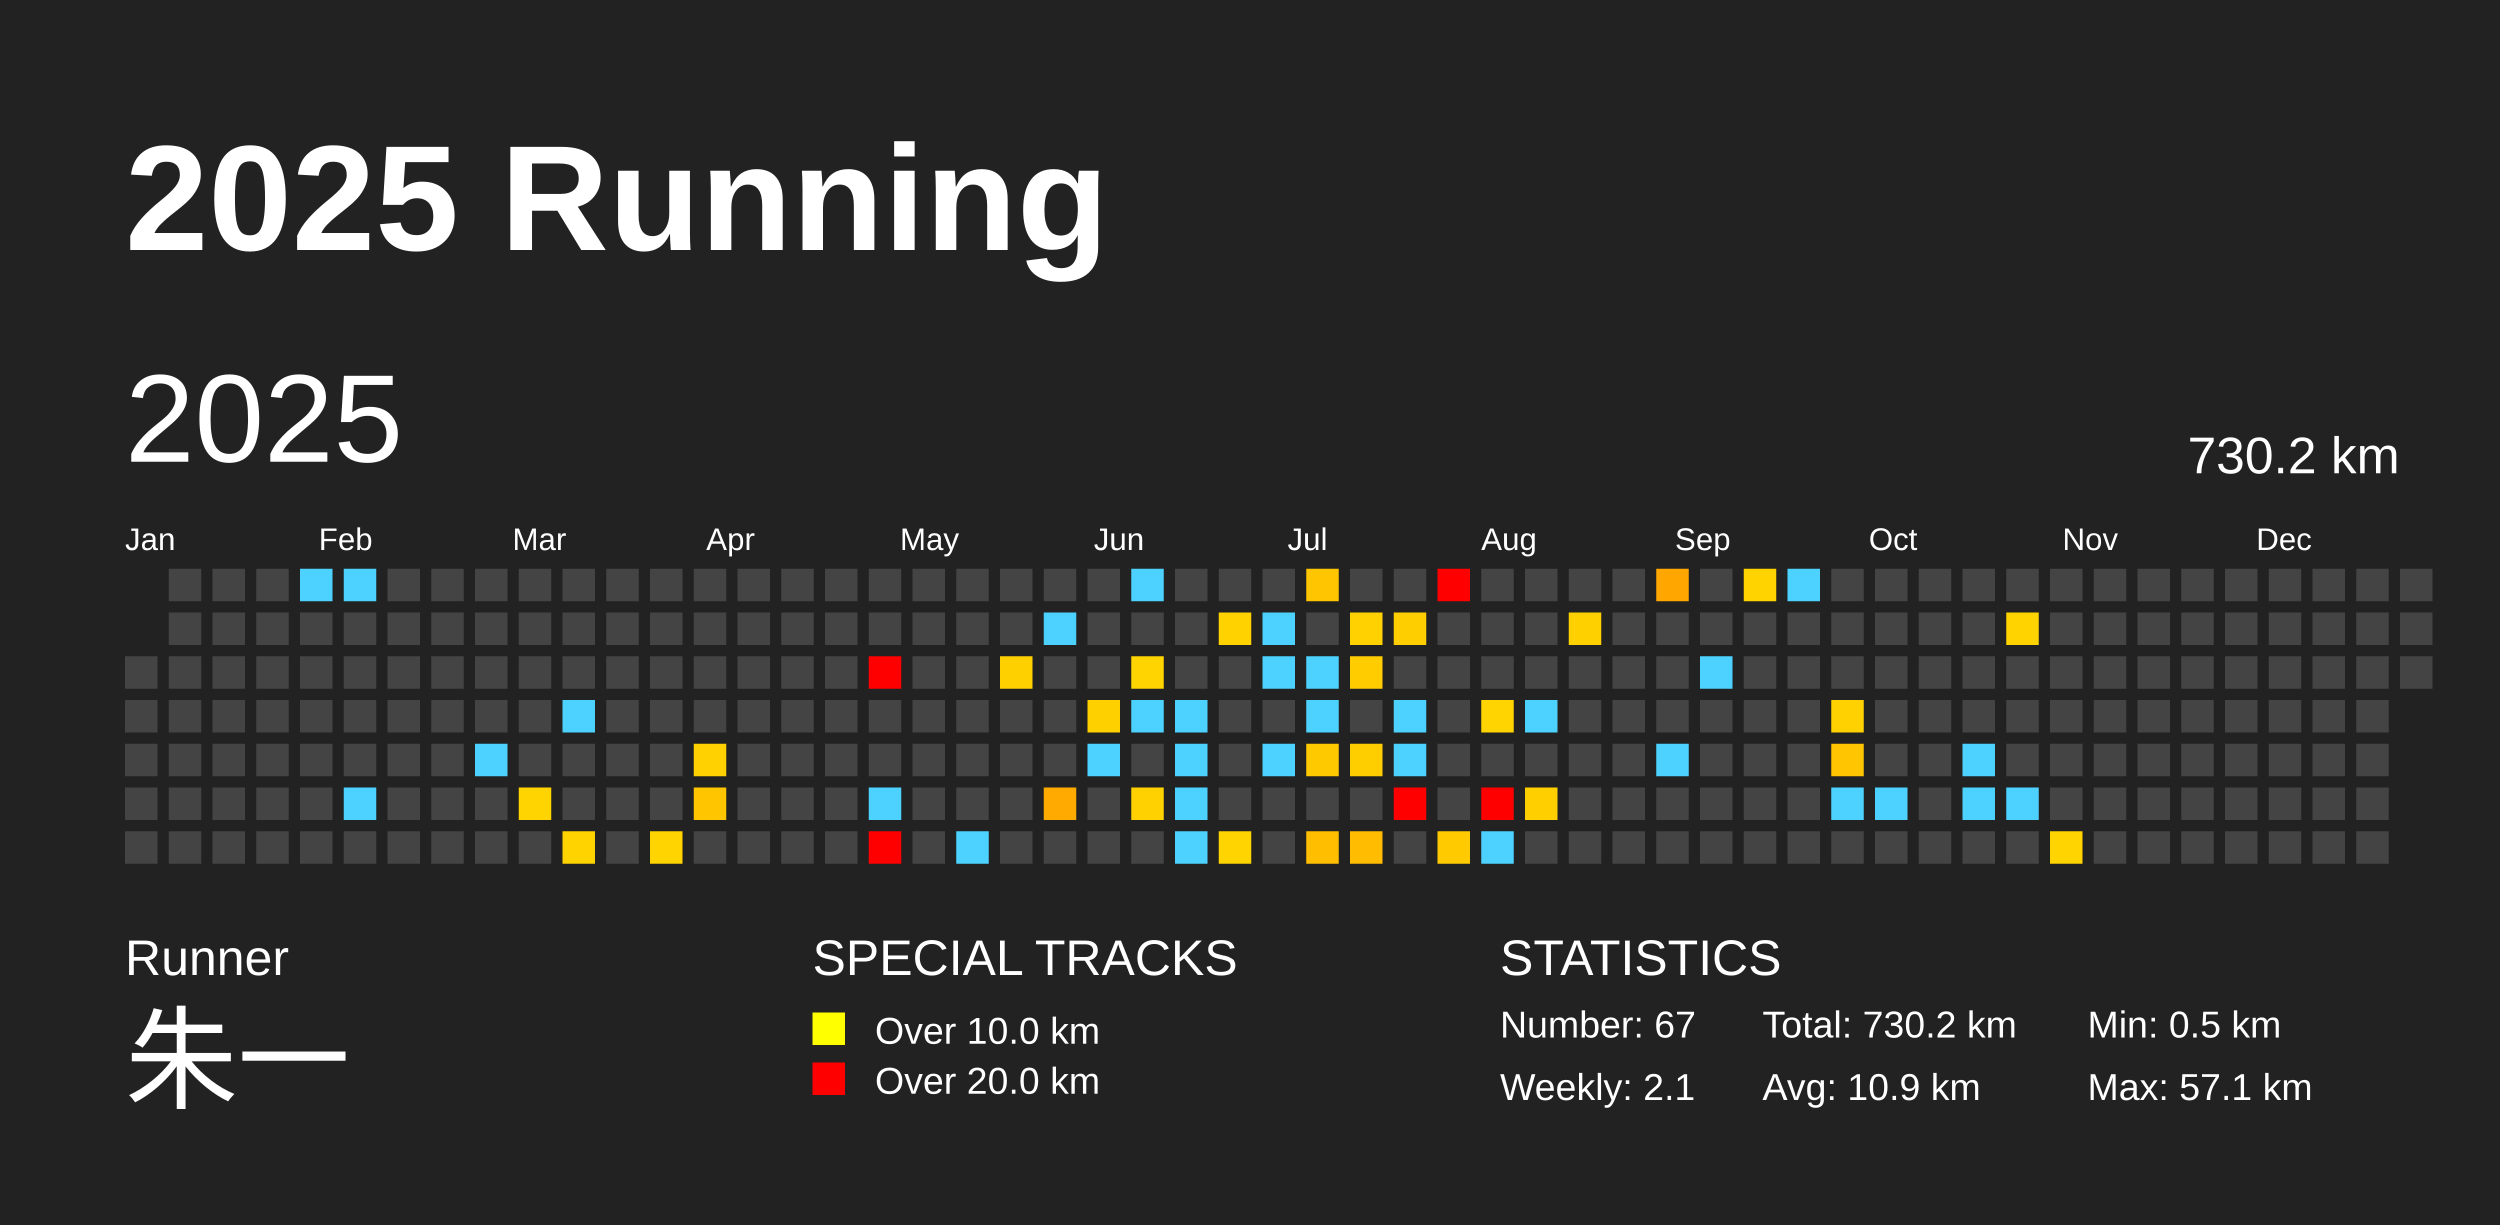
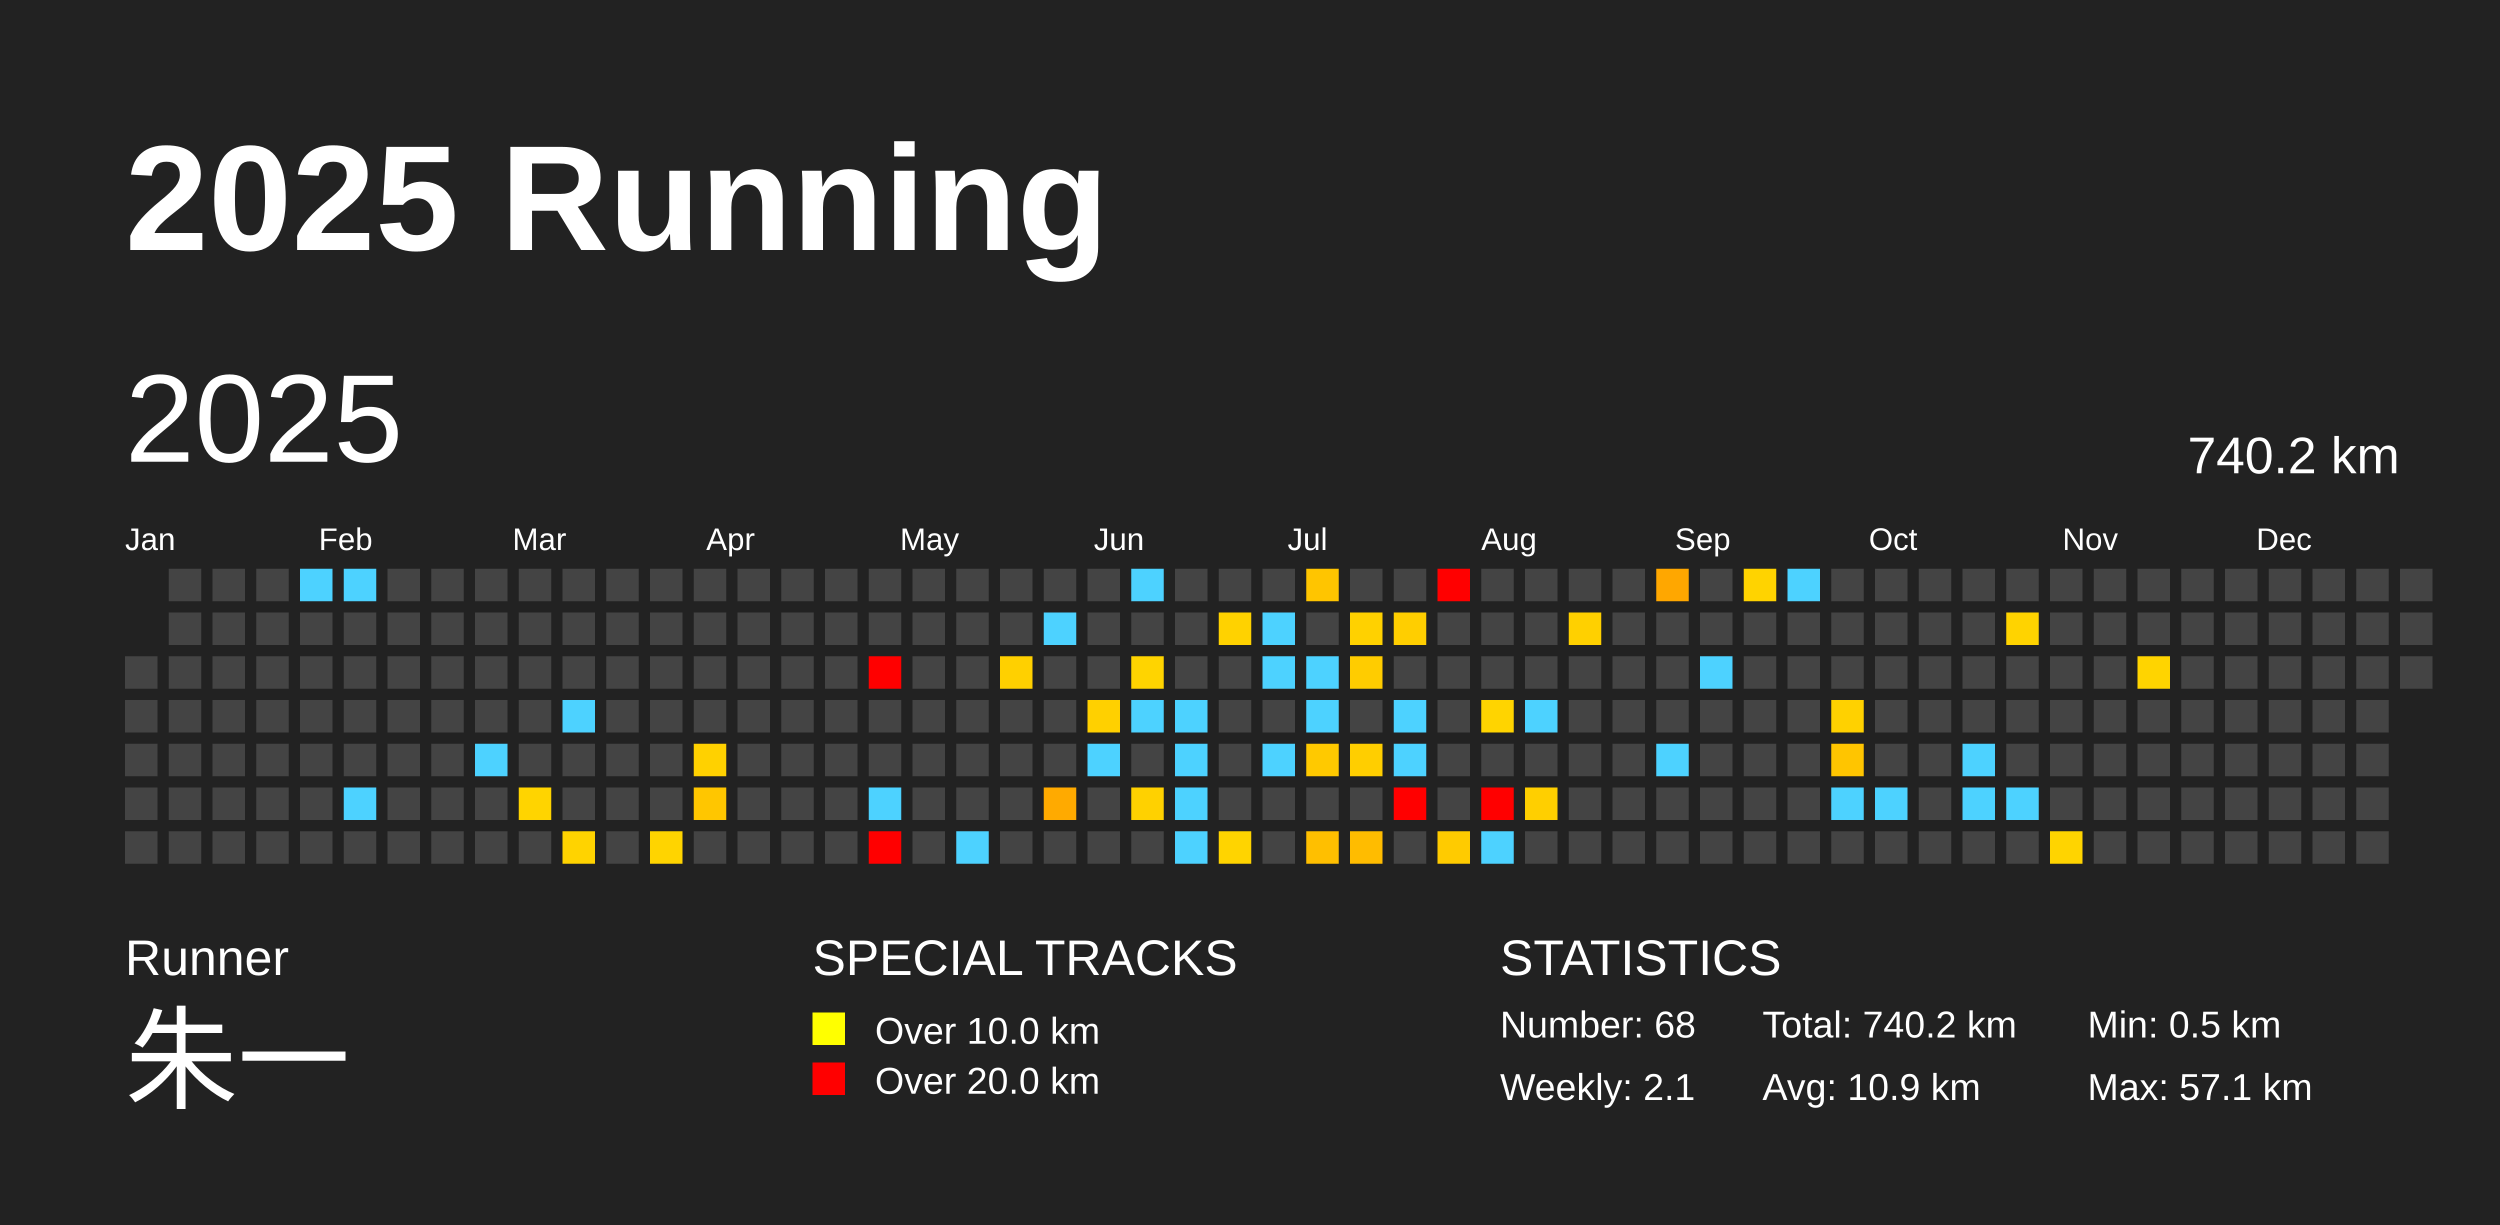
<svg xmlns="http://www.w3.org/2000/svg" baseProfile="full" height="98mm" version="1.1" viewBox="0,0,200,98" width="200mm">
  <defs />
  <rect fill="#222222" height="98" width="200" x="0" y="0" />
  <text fill="#FFFFFF" style="font-size:12px; font-family:Arial; font-weight:bold;" x="10" y="20">2025 Running</text>
  <text fill="#FFFFFF" style="font-size:4px; font-family:Arial" x="10" y="78">Runner</text>
  <text fill="#FFFFFF" style="font-size:9px; font-family:Arial" x="10" y="88">朱一</text>
  <text fill="#FFFFFF" style="font-size:4px; font-family:Arial" x="65" y="78">SPECIAL TRACKS</text>
  <rect fill="yellow" height="2.6" width="2.6" x="65" y="81" />
  <text fill="#FFFFFF" style="font-size:3px; font-family:Arial" x="70" y="83.5">Over 10.0 km</text>
  <rect fill="red" height="2.6" width="2.6" x="65" y="85" />
  <text fill="#FFFFFF" style="font-size:3px; font-family:Arial" x="70" y="87.5">Over 20.0 km</text>
  <text fill="#FFFFFF" style="font-size:4px; font-family:Arial" x="120" y="78">STATISTICS</text>
-   <text fill="#FFFFFF" style="font-size:3px; font-family:Arial" x="120" y="83">Number: 67</text>
+   <text fill="#FFFFFF" style="font-size:3px; font-family:Arial" x="120" y="83">Number: 68</text>
  <text fill="#FFFFFF" style="font-size:3px; font-family:Arial" x="120" y="88">Weekly: 2.1</text>
-   <text fill="#FFFFFF" style="font-size:3px; font-family:Arial" x="141" y="83">Total: 730.2 km</text>
+   <text fill="#FFFFFF" style="font-size:3px; font-family:Arial" x="141" y="83">Total: 740.2 km</text>
  <text fill="#FFFFFF" style="font-size:3px; font-family:Arial" x="141" y="88">Avg: 10.9 km</text>
  <text fill="#FFFFFF" style="font-size:3px; font-family:Arial" x="167" y="83">Min: 0.5 km</text>
  <text fill="#FFFFFF" style="font-size:3px; font-family:Arial" x="167" y="88">Max: 57.1 km</text>
  <text dominant-baseline="hanging" fill="#FFFFFF" style="font-size:10.0px; font-family:Arial;" x="10" y="30">2025</text>
-   <text dominant-baseline="hanging" fill="#FFFFFF" style="font-size:4.125px; font-family:Arial;" x="175" y="35">730.2 km</text>
+   <text dominant-baseline="hanging" fill="#FFFFFF" style="font-size:4.125px; font-family:Arial;" x="175" y="35">740.2 km</text>
  <text fill="#FFFFFF" style="font-size:2.5px; font-family:Arial" x="10.0" y="44">Jan</text>
  <text fill="#FFFFFF" style="font-size:2.5px; font-family:Arial" x="25.5" y="44">Feb</text>
  <text fill="#FFFFFF" style="font-size:2.5px; font-family:Arial" x="41.0" y="44">Mar</text>
  <text fill="#FFFFFF" style="font-size:2.5px; font-family:Arial" x="56.5" y="44">Apr</text>
  <text fill="#FFFFFF" style="font-size:2.5px; font-family:Arial" x="72.0" y="44">May</text>
  <text fill="#FFFFFF" style="font-size:2.5px; font-family:Arial" x="87.5" y="44">Jun</text>
  <text fill="#FFFFFF" style="font-size:2.5px; font-family:Arial" x="103.0" y="44">Jul</text>
  <text fill="#FFFFFF" style="font-size:2.5px; font-family:Arial" x="118.5" y="44">Aug</text>
  <text fill="#FFFFFF" style="font-size:2.5px; font-family:Arial" x="134.0" y="44">Sep</text>
  <text fill="#FFFFFF" style="font-size:2.5px; font-family:Arial" x="149.5" y="44">Oct</text>
  <text fill="#FFFFFF" style="font-size:2.5px; font-family:Arial" x="165.0" y="44">Nov</text>
  <text fill="#FFFFFF" style="font-size:2.5px; font-family:Arial" x="180.5" y="44">Dec</text>
  <rect fill="#444444" height="2.6" width="2.6" x="10.0" y="52.5" />
  <rect fill="#444444" height="2.6" width="2.6" x="10.0" y="56.0" />
  <rect fill="#444444" height="2.6" width="2.6" x="10.0" y="59.5" />
  <rect fill="#444444" height="2.6" width="2.6" x="10.0" y="63.0" />
  <rect fill="#444444" height="2.6" width="2.6" x="10.0" y="66.5" />
  <rect fill="#444444" height="2.6" width="2.6" x="13.5" y="45.5" />
  <rect fill="#444444" height="2.6" width="2.6" x="13.5" y="49.0" />
  <rect fill="#444444" height="2.6" width="2.6" x="13.5" y="52.5" />
  <rect fill="#444444" height="2.6" width="2.6" x="13.5" y="56.0" />
  <rect fill="#444444" height="2.6" width="2.6" x="13.5" y="59.5" />
  <rect fill="#444444" height="2.6" width="2.6" x="13.5" y="63.0" />
  <rect fill="#444444" height="2.6" width="2.6" x="13.5" y="66.5" />
  <rect fill="#444444" height="2.6" width="2.6" x="17.0" y="45.5" />
  <rect fill="#444444" height="2.6" width="2.6" x="17.0" y="49.0" />
  <rect fill="#444444" height="2.6" width="2.6" x="17.0" y="52.5" />
  <rect fill="#444444" height="2.6" width="2.6" x="17.0" y="56.0" />
  <rect fill="#444444" height="2.6" width="2.6" x="17.0" y="59.5" />
  <rect fill="#444444" height="2.6" width="2.6" x="17.0" y="63.0" />
  <rect fill="#444444" height="2.6" width="2.6" x="17.0" y="66.5" />
  <rect fill="#444444" height="2.6" width="2.6" x="20.5" y="45.5" />
  <rect fill="#444444" height="2.6" width="2.6" x="20.5" y="49.0" />
  <rect fill="#444444" height="2.6" width="2.6" x="20.5" y="52.5" />
  <rect fill="#444444" height="2.6" width="2.6" x="20.5" y="56.0" />
  <rect fill="#444444" height="2.6" width="2.6" x="20.5" y="59.5" />
  <rect fill="#444444" height="2.6" width="2.6" x="20.5" y="63.0" />
  <rect fill="#444444" height="2.6" width="2.6" x="20.5" y="66.5" />
  <rect fill="#4dd2ff" height="2.6" width="2.6" x="24.0" y="45.5" />
  <rect fill="#444444" height="2.6" width="2.6" x="24.0" y="49.0" />
  <rect fill="#444444" height="2.6" width="2.6" x="24.0" y="52.5" />
  <rect fill="#444444" height="2.6" width="2.6" x="24.0" y="56.0" />
  <rect fill="#444444" height="2.6" width="2.6" x="24.0" y="59.5" />
  <rect fill="#444444" height="2.6" width="2.6" x="24.0" y="63.0" />
  <rect fill="#444444" height="2.6" width="2.6" x="24.0" y="66.5" />
  <rect fill="#4dd2ff" height="2.6" width="2.6" x="27.5" y="45.5" />
  <rect fill="#444444" height="2.6" width="2.6" x="27.5" y="49.0" />
  <rect fill="#444444" height="2.6" width="2.6" x="27.5" y="52.5" />
  <rect fill="#444444" height="2.6" width="2.6" x="27.5" y="56.0" />
  <rect fill="#444444" height="2.6" width="2.6" x="27.5" y="59.5" />
  <rect fill="#4dd2ff" height="2.6" width="2.6" x="27.5" y="63.0" />
  <rect fill="#444444" height="2.6" width="2.6" x="27.5" y="66.5" />
  <rect fill="#444444" height="2.6" width="2.6" x="31.0" y="45.5" />
  <rect fill="#444444" height="2.6" width="2.6" x="31.0" y="49.0" />
  <rect fill="#444444" height="2.6" width="2.6" x="31.0" y="52.5" />
  <rect fill="#444444" height="2.6" width="2.6" x="31.0" y="56.0" />
  <rect fill="#444444" height="2.6" width="2.6" x="31.0" y="59.5" />
  <rect fill="#444444" height="2.6" width="2.6" x="31.0" y="63.0" />
  <rect fill="#444444" height="2.6" width="2.6" x="31.0" y="66.5" />
  <rect fill="#444444" height="2.6" width="2.6" x="34.5" y="45.5" />
  <rect fill="#444444" height="2.6" width="2.6" x="34.5" y="49.0" />
  <rect fill="#444444" height="2.6" width="2.6" x="34.5" y="52.5" />
  <rect fill="#444444" height="2.6" width="2.6" x="34.5" y="56.0" />
  <rect fill="#444444" height="2.6" width="2.6" x="34.5" y="59.5" />
  <rect fill="#444444" height="2.6" width="2.6" x="34.5" y="63.0" />
  <rect fill="#444444" height="2.6" width="2.6" x="34.5" y="66.5" />
  <rect fill="#444444" height="2.6" width="2.6" x="38.0" y="45.5" />
  <rect fill="#444444" height="2.6" width="2.6" x="38.0" y="49.0" />
  <rect fill="#444444" height="2.6" width="2.6" x="38.0" y="52.5" />
  <rect fill="#444444" height="2.6" width="2.6" x="38.0" y="56.0" />
  <rect fill="#4dd2ff" height="2.6" width="2.6" x="38.0" y="59.5" />
  <rect fill="#444444" height="2.6" width="2.6" x="38.0" y="63.0" />
  <rect fill="#444444" height="2.6" width="2.6" x="38.0" y="66.5" />
  <rect fill="#444444" height="2.6" width="2.6" x="41.5" y="45.5" />
  <rect fill="#444444" height="2.6" width="2.6" x="41.5" y="49.0" />
  <rect fill="#444444" height="2.6" width="2.6" x="41.5" y="52.5" />
  <rect fill="#444444" height="2.6" width="2.6" x="41.5" y="56.0" />
  <rect fill="#444444" height="2.6" width="2.6" x="41.5" y="59.5" />
  <rect fill="#ffd400" height="2.6" width="2.6" x="41.5" y="63.0" />
  <rect fill="#444444" height="2.6" width="2.6" x="41.5" y="66.5" />
  <rect fill="#444444" height="2.6" width="2.6" x="45.0" y="45.5" />
  <rect fill="#444444" height="2.6" width="2.6" x="45.0" y="49.0" />
  <rect fill="#444444" height="2.6" width="2.6" x="45.0" y="52.5" />
  <rect fill="#4dd2ff" height="2.6" width="2.6" x="45.0" y="56.0" />
  <rect fill="#444444" height="2.6" width="2.6" x="45.0" y="59.5" />
  <rect fill="#444444" height="2.6" width="2.6" x="45.0" y="63.0" />
  <rect fill="#ffd300" height="2.6" width="2.6" x="45.0" y="66.5" />
  <rect fill="#444444" height="2.6" width="2.6" x="48.5" y="45.5" />
  <rect fill="#444444" height="2.6" width="2.6" x="48.5" y="49.0" />
  <rect fill="#444444" height="2.6" width="2.6" x="48.5" y="52.5" />
  <rect fill="#444444" height="2.6" width="2.6" x="48.5" y="56.0" />
  <rect fill="#444444" height="2.6" width="2.6" x="48.5" y="59.5" />
  <rect fill="#444444" height="2.6" width="2.6" x="48.5" y="63.0" />
  <rect fill="#444444" height="2.6" width="2.6" x="48.5" y="66.5" />
  <rect fill="#444444" height="2.6" width="2.6" x="52.0" y="45.5" />
  <rect fill="#444444" height="2.6" width="2.6" x="52.0" y="49.0" />
  <rect fill="#444444" height="2.6" width="2.6" x="52.0" y="52.5" />
  <rect fill="#444444" height="2.6" width="2.6" x="52.0" y="56.0" />
  <rect fill="#444444" height="2.6" width="2.6" x="52.0" y="59.5" />
  <rect fill="#444444" height="2.6" width="2.6" x="52.0" y="63.0" />
  <rect fill="#ffd400" height="2.6" width="2.6" x="52.0" y="66.5" />
  <rect fill="#444444" height="2.6" width="2.6" x="55.5" y="45.5" />
  <rect fill="#444444" height="2.6" width="2.6" x="55.5" y="49.0" />
  <rect fill="#444444" height="2.6" width="2.6" x="55.5" y="52.5" />
  <rect fill="#444444" height="2.6" width="2.6" x="55.5" y="56.0" />
  <rect fill="#ffd100" height="2.6" width="2.6" x="55.5" y="59.5" />
  <rect fill="#ffc600" height="2.6" width="2.6" x="55.5" y="63.0" />
  <rect fill="#444444" height="2.6" width="2.6" x="55.5" y="66.5" />
  <rect fill="#444444" height="2.6" width="2.6" x="59.0" y="45.5" />
  <rect fill="#444444" height="2.6" width="2.6" x="59.0" y="49.0" />
  <rect fill="#444444" height="2.6" width="2.6" x="59.0" y="52.5" />
  <rect fill="#444444" height="2.6" width="2.6" x="59.0" y="56.0" />
  <rect fill="#444444" height="2.6" width="2.6" x="59.0" y="59.5" />
  <rect fill="#444444" height="2.6" width="2.6" x="59.0" y="63.0" />
  <rect fill="#444444" height="2.6" width="2.6" x="59.0" y="66.5" />
  <rect fill="#444444" height="2.6" width="2.6" x="62.5" y="45.5" />
  <rect fill="#444444" height="2.6" width="2.6" x="62.5" y="49.0" />
  <rect fill="#444444" height="2.6" width="2.6" x="62.5" y="52.5" />
  <rect fill="#444444" height="2.6" width="2.6" x="62.5" y="56.0" />
  <rect fill="#444444" height="2.6" width="2.6" x="62.5" y="59.5" />
  <rect fill="#444444" height="2.6" width="2.6" x="62.5" y="63.0" />
  <rect fill="#444444" height="2.6" width="2.6" x="62.5" y="66.5" />
  <rect fill="#444444" height="2.6" width="2.6" x="66.0" y="45.5" />
  <rect fill="#444444" height="2.6" width="2.6" x="66.0" y="49.0" />
  <rect fill="#444444" height="2.6" width="2.6" x="66.0" y="52.5" />
  <rect fill="#444444" height="2.6" width="2.6" x="66.0" y="56.0" />
  <rect fill="#444444" height="2.6" width="2.6" x="66.0" y="59.5" />
  <rect fill="#444444" height="2.6" width="2.6" x="66.0" y="63.0" />
  <rect fill="#444444" height="2.6" width="2.6" x="66.0" y="66.5" />
  <rect fill="#444444" height="2.6" width="2.6" x="69.5" y="45.5" />
  <rect fill="#444444" height="2.6" width="2.6" x="69.5" y="49.0" />
  <rect fill="red" height="2.6" width="2.6" x="69.5" y="52.5" />
  <rect fill="#444444" height="2.6" width="2.6" x="69.5" y="56.0" />
  <rect fill="#444444" height="2.6" width="2.6" x="69.5" y="59.5" />
  <rect fill="#4dd2ff" height="2.6" width="2.6" x="69.5" y="63.0" />
  <rect fill="red" height="2.6" width="2.6" x="69.5" y="66.5" />
  <rect fill="#444444" height="2.6" width="2.6" x="73.0" y="45.5" />
  <rect fill="#444444" height="2.6" width="2.6" x="73.0" y="49.0" />
  <rect fill="#444444" height="2.6" width="2.6" x="73.0" y="52.5" />
  <rect fill="#444444" height="2.6" width="2.6" x="73.0" y="56.0" />
  <rect fill="#444444" height="2.6" width="2.6" x="73.0" y="59.5" />
  <rect fill="#444444" height="2.6" width="2.6" x="73.0" y="63.0" />
  <rect fill="#444444" height="2.6" width="2.6" x="73.0" y="66.5" />
  <rect fill="#444444" height="2.6" width="2.6" x="76.5" y="45.5" />
  <rect fill="#444444" height="2.6" width="2.6" x="76.5" y="49.0" />
  <rect fill="#444444" height="2.6" width="2.6" x="76.5" y="52.5" />
  <rect fill="#444444" height="2.6" width="2.6" x="76.5" y="56.0" />
  <rect fill="#444444" height="2.6" width="2.6" x="76.5" y="59.5" />
  <rect fill="#444444" height="2.6" width="2.6" x="76.5" y="63.0" />
  <rect fill="#4dd2ff" height="2.6" width="2.6" x="76.5" y="66.5" />
  <rect fill="#444444" height="2.6" width="2.6" x="80.0" y="45.5" />
  <rect fill="#444444" height="2.6" width="2.6" x="80.0" y="49.0" />
  <rect fill="#ffd000" height="2.6" width="2.6" x="80.0" y="52.5" />
  <rect fill="#444444" height="2.6" width="2.6" x="80.0" y="56.0" />
  <rect fill="#444444" height="2.6" width="2.6" x="80.0" y="59.5" />
  <rect fill="#444444" height="2.6" width="2.6" x="80.0" y="63.0" />
  <rect fill="#444444" height="2.6" width="2.6" x="80.0" y="66.5" />
  <rect fill="#444444" height="2.6" width="2.6" x="83.5" y="45.5" />
  <rect fill="#4dd2ff" height="2.6" width="2.6" x="83.5" y="49.0" />
  <rect fill="#444444" height="2.6" width="2.6" x="83.5" y="52.5" />
  <rect fill="#444444" height="2.6" width="2.6" x="83.5" y="56.0" />
  <rect fill="#444444" height="2.6" width="2.6" x="83.5" y="59.5" />
  <rect fill="#ffaa00" height="2.6" width="2.6" x="83.5" y="63.0" />
  <rect fill="#444444" height="2.6" width="2.6" x="83.5" y="66.5" />
  <rect fill="#444444" height="2.6" width="2.6" x="87.0" y="45.5" />
  <rect fill="#444444" height="2.6" width="2.6" x="87.0" y="49.0" />
  <rect fill="#444444" height="2.6" width="2.6" x="87.0" y="52.5" />
  <rect fill="#ffd000" height="2.6" width="2.6" x="87.0" y="56.0" />
  <rect fill="#4dd2ff" height="2.6" width="2.6" x="87.0" y="59.5" />
  <rect fill="#444444" height="2.6" width="2.6" x="87.0" y="63.0" />
  <rect fill="#444444" height="2.6" width="2.6" x="87.0" y="66.5" />
  <rect fill="#4dd2ff" height="2.6" width="2.6" x="90.5" y="45.5" />
  <rect fill="#444444" height="2.6" width="2.6" x="90.5" y="49.0" />
  <rect fill="#ffd400" height="2.6" width="2.6" x="90.5" y="52.5" />
  <rect fill="#4dd2ff" height="2.6" width="2.6" x="90.5" y="56.0" />
  <rect fill="#444444" height="2.6" width="2.6" x="90.5" y="59.5" />
  <rect fill="#ffd100" height="2.6" width="2.6" x="90.5" y="63.0" />
  <rect fill="#444444" height="2.6" width="2.6" x="90.5" y="66.5" />
  <rect fill="#444444" height="2.6" width="2.6" x="94.0" y="45.5" />
  <rect fill="#444444" height="2.6" width="2.6" x="94.0" y="49.0" />
  <rect fill="#444444" height="2.6" width="2.6" x="94.0" y="52.5" />
  <rect fill="#4dd2ff" height="2.6" width="2.6" x="94.0" y="56.0" />
  <rect fill="#4dd2ff" height="2.6" width="2.6" x="94.0" y="59.5" />
  <rect fill="#4dd2ff" height="2.6" width="2.6" x="94.0" y="63.0" />
  <rect fill="#4dd2ff" height="2.6" width="2.6" x="94.0" y="66.5" />
  <rect fill="#444444" height="2.6" width="2.6" x="97.5" y="45.5" />
  <rect fill="#ffd200" height="2.6" width="2.6" x="97.5" y="49.0" />
  <rect fill="#444444" height="2.6" width="2.6" x="97.5" y="52.5" />
  <rect fill="#444444" height="2.6" width="2.6" x="97.5" y="56.0" />
  <rect fill="#444444" height="2.6" width="2.6" x="97.5" y="59.5" />
  <rect fill="#444444" height="2.6" width="2.6" x="97.5" y="63.0" />
  <rect fill="#ffd400" height="2.6" width="2.6" x="97.5" y="66.5" />
  <rect fill="#444444" height="2.6" width="2.6" x="101.0" y="45.5" />
  <rect fill="#4dd2ff" height="2.6" width="2.6" x="101.0" y="49.0" />
  <rect fill="#4dd2ff" height="2.6" width="2.6" x="101.0" y="52.5" />
  <rect fill="#444444" height="2.6" width="2.6" x="101.0" y="56.0" />
  <rect fill="#4dd2ff" height="2.6" width="2.6" x="101.0" y="59.5" />
  <rect fill="#444444" height="2.6" width="2.6" x="101.0" y="63.0" />
  <rect fill="#444444" height="2.6" width="2.6" x="101.0" y="66.5" />
  <rect fill="#ffc500" height="2.6" width="2.6" x="104.5" y="45.5" />
  <rect fill="#444444" height="2.6" width="2.6" x="104.5" y="49.0" />
  <rect fill="#4dd2ff" height="2.6" width="2.6" x="104.5" y="52.5" />
  <rect fill="#4dd2ff" height="2.6" width="2.6" x="104.5" y="56.0" />
  <rect fill="#ffc900" height="2.6" width="2.6" x="104.5" y="59.5" />
  <rect fill="#444444" height="2.6" width="2.6" x="104.5" y="63.0" />
  <rect fill="#ffbf00" height="2.6" width="2.6" x="104.5" y="66.5" />
  <rect fill="#444444" height="2.6" width="2.6" x="108.0" y="45.5" />
  <rect fill="#ffd100" height="2.6" width="2.6" x="108.0" y="49.0" />
  <rect fill="#ffcc00" height="2.6" width="2.6" x="108.0" y="52.5" />
  <rect fill="#444444" height="2.6" width="2.6" x="108.0" y="56.0" />
  <rect fill="#ffce00" height="2.6" width="2.6" x="108.0" y="59.5" />
  <rect fill="#444444" height="2.6" width="2.6" x="108.0" y="63.0" />
  <rect fill="#ffbc00" height="2.6" width="2.6" x="108.0" y="66.5" />
  <rect fill="#444444" height="2.6" width="2.6" x="111.5" y="45.5" />
  <rect fill="#ffce00" height="2.6" width="2.6" x="111.5" y="49.0" />
  <rect fill="#444444" height="2.6" width="2.6" x="111.5" y="52.5" />
  <rect fill="#4dd2ff" height="2.6" width="2.6" x="111.5" y="56.0" />
  <rect fill="#4dd2ff" height="2.6" width="2.6" x="111.5" y="59.5" />
  <rect fill="red" height="2.6" width="2.6" x="111.5" y="63.0" />
  <rect fill="#444444" height="2.6" width="2.6" x="111.5" y="66.5" />
  <rect fill="red" height="2.6" width="2.6" x="115.0" y="45.5" />
  <rect fill="#444444" height="2.6" width="2.6" x="115.0" y="49.0" />
  <rect fill="#444444" height="2.6" width="2.6" x="115.0" y="52.5" />
  <rect fill="#444444" height="2.6" width="2.6" x="115.0" y="56.0" />
  <rect fill="#444444" height="2.6" width="2.6" x="115.0" y="59.5" />
  <rect fill="#444444" height="2.6" width="2.6" x="115.0" y="63.0" />
  <rect fill="#ffcb00" height="2.6" width="2.6" x="115.0" y="66.5" />
  <rect fill="#444444" height="2.6" width="2.6" x="118.5" y="45.5" />
  <rect fill="#444444" height="2.6" width="2.6" x="118.5" y="49.0" />
  <rect fill="#444444" height="2.6" width="2.6" x="118.5" y="52.5" />
  <rect fill="#ffd400" height="2.6" width="2.6" x="118.5" y="56.0" />
  <rect fill="#444444" height="2.6" width="2.6" x="118.5" y="59.5" />
  <rect fill="red" height="2.6" width="2.6" x="118.5" y="63.0" />
  <rect fill="#4dd2ff" height="2.6" width="2.6" x="118.5" y="66.5" />
  <rect fill="#444444" height="2.6" width="2.6" x="122.0" y="45.5" />
  <rect fill="#444444" height="2.6" width="2.6" x="122.0" y="49.0" />
  <rect fill="#444444" height="2.6" width="2.6" x="122.0" y="52.5" />
  <rect fill="#4dd2ff" height="2.6" width="2.6" x="122.0" y="56.0" />
  <rect fill="#444444" height="2.6" width="2.6" x="122.0" y="59.5" />
  <rect fill="#ffcf00" height="2.6" width="2.6" x="122.0" y="63.0" />
  <rect fill="#444444" height="2.6" width="2.6" x="122.0" y="66.5" />
  <rect fill="#444444" height="2.6" width="2.6" x="125.5" y="45.5" />
  <rect fill="#ffd000" height="2.6" width="2.6" x="125.5" y="49.0" />
  <rect fill="#444444" height="2.6" width="2.6" x="125.5" y="52.5" />
  <rect fill="#444444" height="2.6" width="2.6" x="125.5" y="56.0" />
  <rect fill="#444444" height="2.6" width="2.6" x="125.5" y="59.5" />
  <rect fill="#444444" height="2.6" width="2.6" x="125.5" y="63.0" />
  <rect fill="#444444" height="2.6" width="2.6" x="125.5" y="66.5" />
  <rect fill="#444444" height="2.6" width="2.6" x="129.0" y="45.5" />
  <rect fill="#444444" height="2.6" width="2.6" x="129.0" y="49.0" />
  <rect fill="#444444" height="2.6" width="2.6" x="129.0" y="52.5" />
  <rect fill="#444444" height="2.6" width="2.6" x="129.0" y="56.0" />
  <rect fill="#444444" height="2.6" width="2.6" x="129.0" y="59.5" />
  <rect fill="#444444" height="2.6" width="2.6" x="129.0" y="63.0" />
  <rect fill="#444444" height="2.6" width="2.6" x="129.0" y="66.5" />
  <rect fill="#ffa700" height="2.6" width="2.6" x="132.5" y="45.5" />
  <rect fill="#444444" height="2.6" width="2.6" x="132.5" y="49.0" />
  <rect fill="#444444" height="2.6" width="2.6" x="132.5" y="52.5" />
  <rect fill="#444444" height="2.6" width="2.6" x="132.5" y="56.0" />
  <rect fill="#4dd2ff" height="2.6" width="2.6" x="132.5" y="59.5" />
  <rect fill="#444444" height="2.6" width="2.6" x="132.5" y="63.0" />
  <rect fill="#444444" height="2.6" width="2.6" x="132.5" y="66.5" />
  <rect fill="#444444" height="2.6" width="2.6" x="136.0" y="45.5" />
  <rect fill="#444444" height="2.6" width="2.6" x="136.0" y="49.0" />
  <rect fill="#4dd2ff" height="2.6" width="2.6" x="136.0" y="52.5" />
  <rect fill="#444444" height="2.6" width="2.6" x="136.0" y="56.0" />
  <rect fill="#444444" height="2.6" width="2.6" x="136.0" y="59.5" />
  <rect fill="#444444" height="2.6" width="2.6" x="136.0" y="63.0" />
  <rect fill="#444444" height="2.6" width="2.6" x="136.0" y="66.5" />
  <rect fill="#ffd300" height="2.6" width="2.6" x="139.5" y="45.5" />
  <rect fill="#444444" height="2.6" width="2.6" x="139.5" y="49.0" />
  <rect fill="#444444" height="2.6" width="2.6" x="139.5" y="52.5" />
  <rect fill="#444444" height="2.6" width="2.6" x="139.5" y="56.0" />
  <rect fill="#444444" height="2.6" width="2.6" x="139.5" y="59.5" />
  <rect fill="#444444" height="2.6" width="2.6" x="139.5" y="63.0" />
  <rect fill="#444444" height="2.6" width="2.6" x="139.5" y="66.5" />
  <rect fill="#4dd2ff" height="2.6" width="2.6" x="143.0" y="45.5" />
  <rect fill="#444444" height="2.6" width="2.6" x="143.0" y="49.0" />
  <rect fill="#444444" height="2.6" width="2.6" x="143.0" y="52.5" />
  <rect fill="#444444" height="2.6" width="2.6" x="143.0" y="56.0" />
  <rect fill="#444444" height="2.6" width="2.6" x="143.0" y="59.5" />
  <rect fill="#444444" height="2.6" width="2.6" x="143.0" y="63.0" />
  <rect fill="#444444" height="2.6" width="2.6" x="143.0" y="66.5" />
  <rect fill="#444444" height="2.6" width="2.6" x="146.5" y="45.5" />
  <rect fill="#444444" height="2.6" width="2.6" x="146.5" y="49.0" />
  <rect fill="#444444" height="2.6" width="2.6" x="146.5" y="52.5" />
  <rect fill="#ffd100" height="2.6" width="2.6" x="146.5" y="56.0" />
  <rect fill="#ffc500" height="2.6" width="2.6" x="146.5" y="59.5" />
  <rect fill="#4dd2ff" height="2.6" width="2.6" x="146.5" y="63.0" />
  <rect fill="#444444" height="2.6" width="2.6" x="146.5" y="66.5" />
  <rect fill="#444444" height="2.6" width="2.6" x="150.0" y="45.5" />
  <rect fill="#444444" height="2.6" width="2.6" x="150.0" y="49.0" />
  <rect fill="#444444" height="2.6" width="2.6" x="150.0" y="52.5" />
  <rect fill="#444444" height="2.6" width="2.6" x="150.0" y="56.0" />
  <rect fill="#444444" height="2.6" width="2.6" x="150.0" y="59.5" />
  <rect fill="#4dd2ff" height="2.6" width="2.6" x="150.0" y="63.0" />
  <rect fill="#444444" height="2.6" width="2.6" x="150.0" y="66.5" />
  <rect fill="#444444" height="2.6" width="2.6" x="153.5" y="45.5" />
  <rect fill="#444444" height="2.6" width="2.6" x="153.5" y="49.0" />
  <rect fill="#444444" height="2.6" width="2.6" x="153.5" y="52.5" />
  <rect fill="#444444" height="2.6" width="2.6" x="153.5" y="56.0" />
  <rect fill="#444444" height="2.6" width="2.6" x="153.5" y="59.5" />
  <rect fill="#444444" height="2.6" width="2.6" x="153.5" y="63.0" />
  <rect fill="#444444" height="2.6" width="2.6" x="153.5" y="66.5" />
  <rect fill="#444444" height="2.6" width="2.6" x="157.0" y="45.5" />
  <rect fill="#444444" height="2.6" width="2.6" x="157.0" y="49.0" />
  <rect fill="#444444" height="2.6" width="2.6" x="157.0" y="52.5" />
  <rect fill="#444444" height="2.6" width="2.6" x="157.0" y="56.0" />
  <rect fill="#4dd2ff" height="2.6" width="2.6" x="157.0" y="59.5" />
  <rect fill="#4dd2ff" height="2.6" width="2.6" x="157.0" y="63.0" />
  <rect fill="#444444" height="2.6" width="2.6" x="157.0" y="66.5" />
  <rect fill="#444444" height="2.6" width="2.6" x="160.5" y="45.5" />
  <rect fill="#ffd300" height="2.6" width="2.6" x="160.5" y="49.0" />
  <rect fill="#444444" height="2.6" width="2.6" x="160.5" y="52.5" />
  <rect fill="#444444" height="2.6" width="2.6" x="160.5" y="56.0" />
  <rect fill="#444444" height="2.6" width="2.6" x="160.5" y="59.5" />
  <rect fill="#4dd2ff" height="2.6" width="2.6" x="160.5" y="63.0" />
  <rect fill="#444444" height="2.6" width="2.6" x="160.5" y="66.5" />
  <rect fill="#444444" height="2.6" width="2.6" x="164.0" y="45.5" />
  <rect fill="#444444" height="2.6" width="2.6" x="164.0" y="49.0" />
  <rect fill="#444444" height="2.6" width="2.6" x="164.0" y="52.5" />
  <rect fill="#444444" height="2.6" width="2.6" x="164.0" y="56.0" />
  <rect fill="#444444" height="2.6" width="2.6" x="164.0" y="59.5" />
  <rect fill="#444444" height="2.6" width="2.6" x="164.0" y="63.0" />
  <rect fill="#ffd400" height="2.6" width="2.6" x="164.0" y="66.5" />
  <rect fill="#444444" height="2.6" width="2.6" x="167.5" y="45.5" />
  <rect fill="#444444" height="2.6" width="2.6" x="167.5" y="49.0" />
  <rect fill="#444444" height="2.6" width="2.6" x="167.5" y="52.5" />
  <rect fill="#444444" height="2.6" width="2.6" x="167.5" y="56.0" />
  <rect fill="#444444" height="2.6" width="2.6" x="167.5" y="59.5" />
  <rect fill="#444444" height="2.6" width="2.6" x="167.5" y="63.0" />
  <rect fill="#444444" height="2.6" width="2.6" x="167.5" y="66.5" />
  <rect fill="#444444" height="2.6" width="2.6" x="171.0" y="45.5" />
  <rect fill="#444444" height="2.6" width="2.6" x="171.0" y="49.0" />
-   <rect fill="#444444" height="2.6" width="2.6" x="171.0" y="52.5" />
+   <rect fill="#ffd400" height="2.6" width="2.6" x="171.0" y="52.5" />
  <rect fill="#444444" height="2.6" width="2.6" x="171.0" y="56.0" />
  <rect fill="#444444" height="2.6" width="2.6" x="171.0" y="59.5" />
  <rect fill="#444444" height="2.6" width="2.6" x="171.0" y="63.0" />
  <rect fill="#444444" height="2.6" width="2.6" x="171.0" y="66.5" />
  <rect fill="#444444" height="2.6" width="2.6" x="174.5" y="45.5" />
  <rect fill="#444444" height="2.6" width="2.6" x="174.5" y="49.0" />
  <rect fill="#444444" height="2.6" width="2.6" x="174.5" y="52.5" />
  <rect fill="#444444" height="2.6" width="2.6" x="174.5" y="56.0" />
  <rect fill="#444444" height="2.6" width="2.6" x="174.5" y="59.5" />
  <rect fill="#444444" height="2.6" width="2.6" x="174.5" y="63.0" />
  <rect fill="#444444" height="2.6" width="2.6" x="174.5" y="66.5" />
  <rect fill="#444444" height="2.6" width="2.6" x="178.0" y="45.5" />
  <rect fill="#444444" height="2.6" width="2.6" x="178.0" y="49.0" />
  <rect fill="#444444" height="2.6" width="2.6" x="178.0" y="52.5" />
  <rect fill="#444444" height="2.6" width="2.6" x="178.0" y="56.0" />
  <rect fill="#444444" height="2.6" width="2.6" x="178.0" y="59.5" />
  <rect fill="#444444" height="2.6" width="2.6" x="178.0" y="63.0" />
  <rect fill="#444444" height="2.6" width="2.6" x="178.0" y="66.5" />
  <rect fill="#444444" height="2.6" width="2.6" x="181.5" y="45.5" />
  <rect fill="#444444" height="2.6" width="2.6" x="181.5" y="49.0" />
  <rect fill="#444444" height="2.6" width="2.6" x="181.5" y="52.5" />
  <rect fill="#444444" height="2.6" width="2.6" x="181.5" y="56.0" />
  <rect fill="#444444" height="2.6" width="2.6" x="181.5" y="59.5" />
  <rect fill="#444444" height="2.6" width="2.6" x="181.5" y="63.0" />
  <rect fill="#444444" height="2.6" width="2.6" x="181.5" y="66.5" />
  <rect fill="#444444" height="2.6" width="2.6" x="185.0" y="45.5" />
  <rect fill="#444444" height="2.6" width="2.6" x="185.0" y="49.0" />
  <rect fill="#444444" height="2.6" width="2.6" x="185.0" y="52.5" />
  <rect fill="#444444" height="2.6" width="2.6" x="185.0" y="56.0" />
  <rect fill="#444444" height="2.6" width="2.6" x="185.0" y="59.5" />
  <rect fill="#444444" height="2.6" width="2.6" x="185.0" y="63.0" />
  <rect fill="#444444" height="2.6" width="2.6" x="185.0" y="66.5" />
  <rect fill="#444444" height="2.6" width="2.6" x="188.5" y="45.5" />
  <rect fill="#444444" height="2.6" width="2.6" x="188.5" y="49.0" />
  <rect fill="#444444" height="2.6" width="2.6" x="188.5" y="52.5" />
  <rect fill="#444444" height="2.6" width="2.6" x="188.5" y="56.0" />
  <rect fill="#444444" height="2.6" width="2.6" x="188.5" y="59.5" />
  <rect fill="#444444" height="2.6" width="2.6" x="188.5" y="63.0" />
  <rect fill="#444444" height="2.6" width="2.6" x="188.5" y="66.5" />
  <rect fill="#444444" height="2.6" width="2.6" x="192.0" y="45.5" />
  <rect fill="#444444" height="2.6" width="2.6" x="192.0" y="49.0" />
  <rect fill="#444444" height="2.6" width="2.6" x="192.0" y="52.5" />
</svg>
